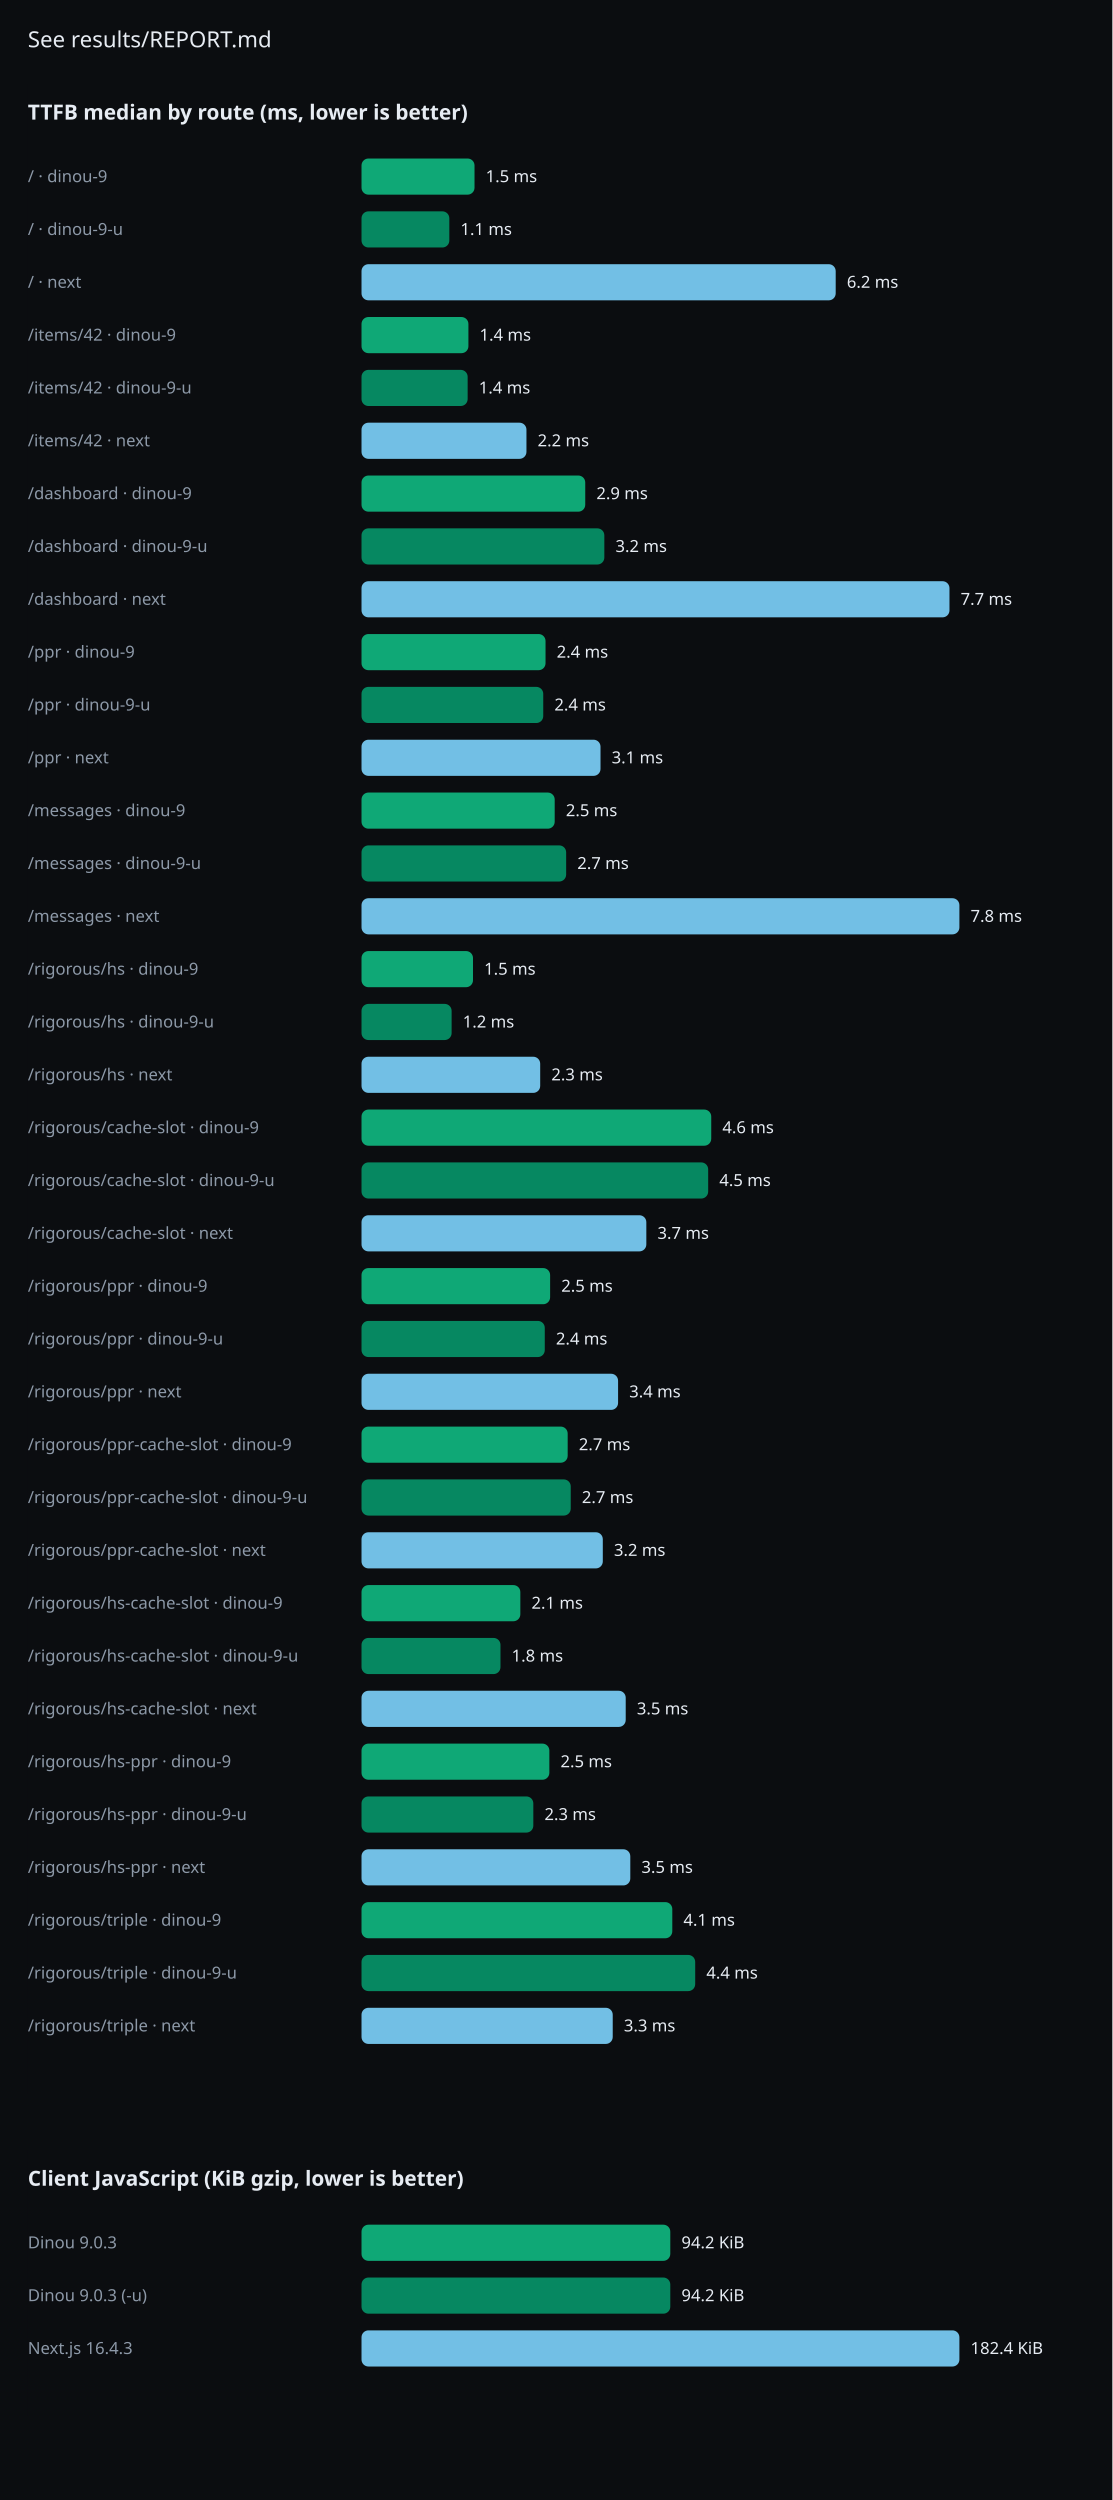
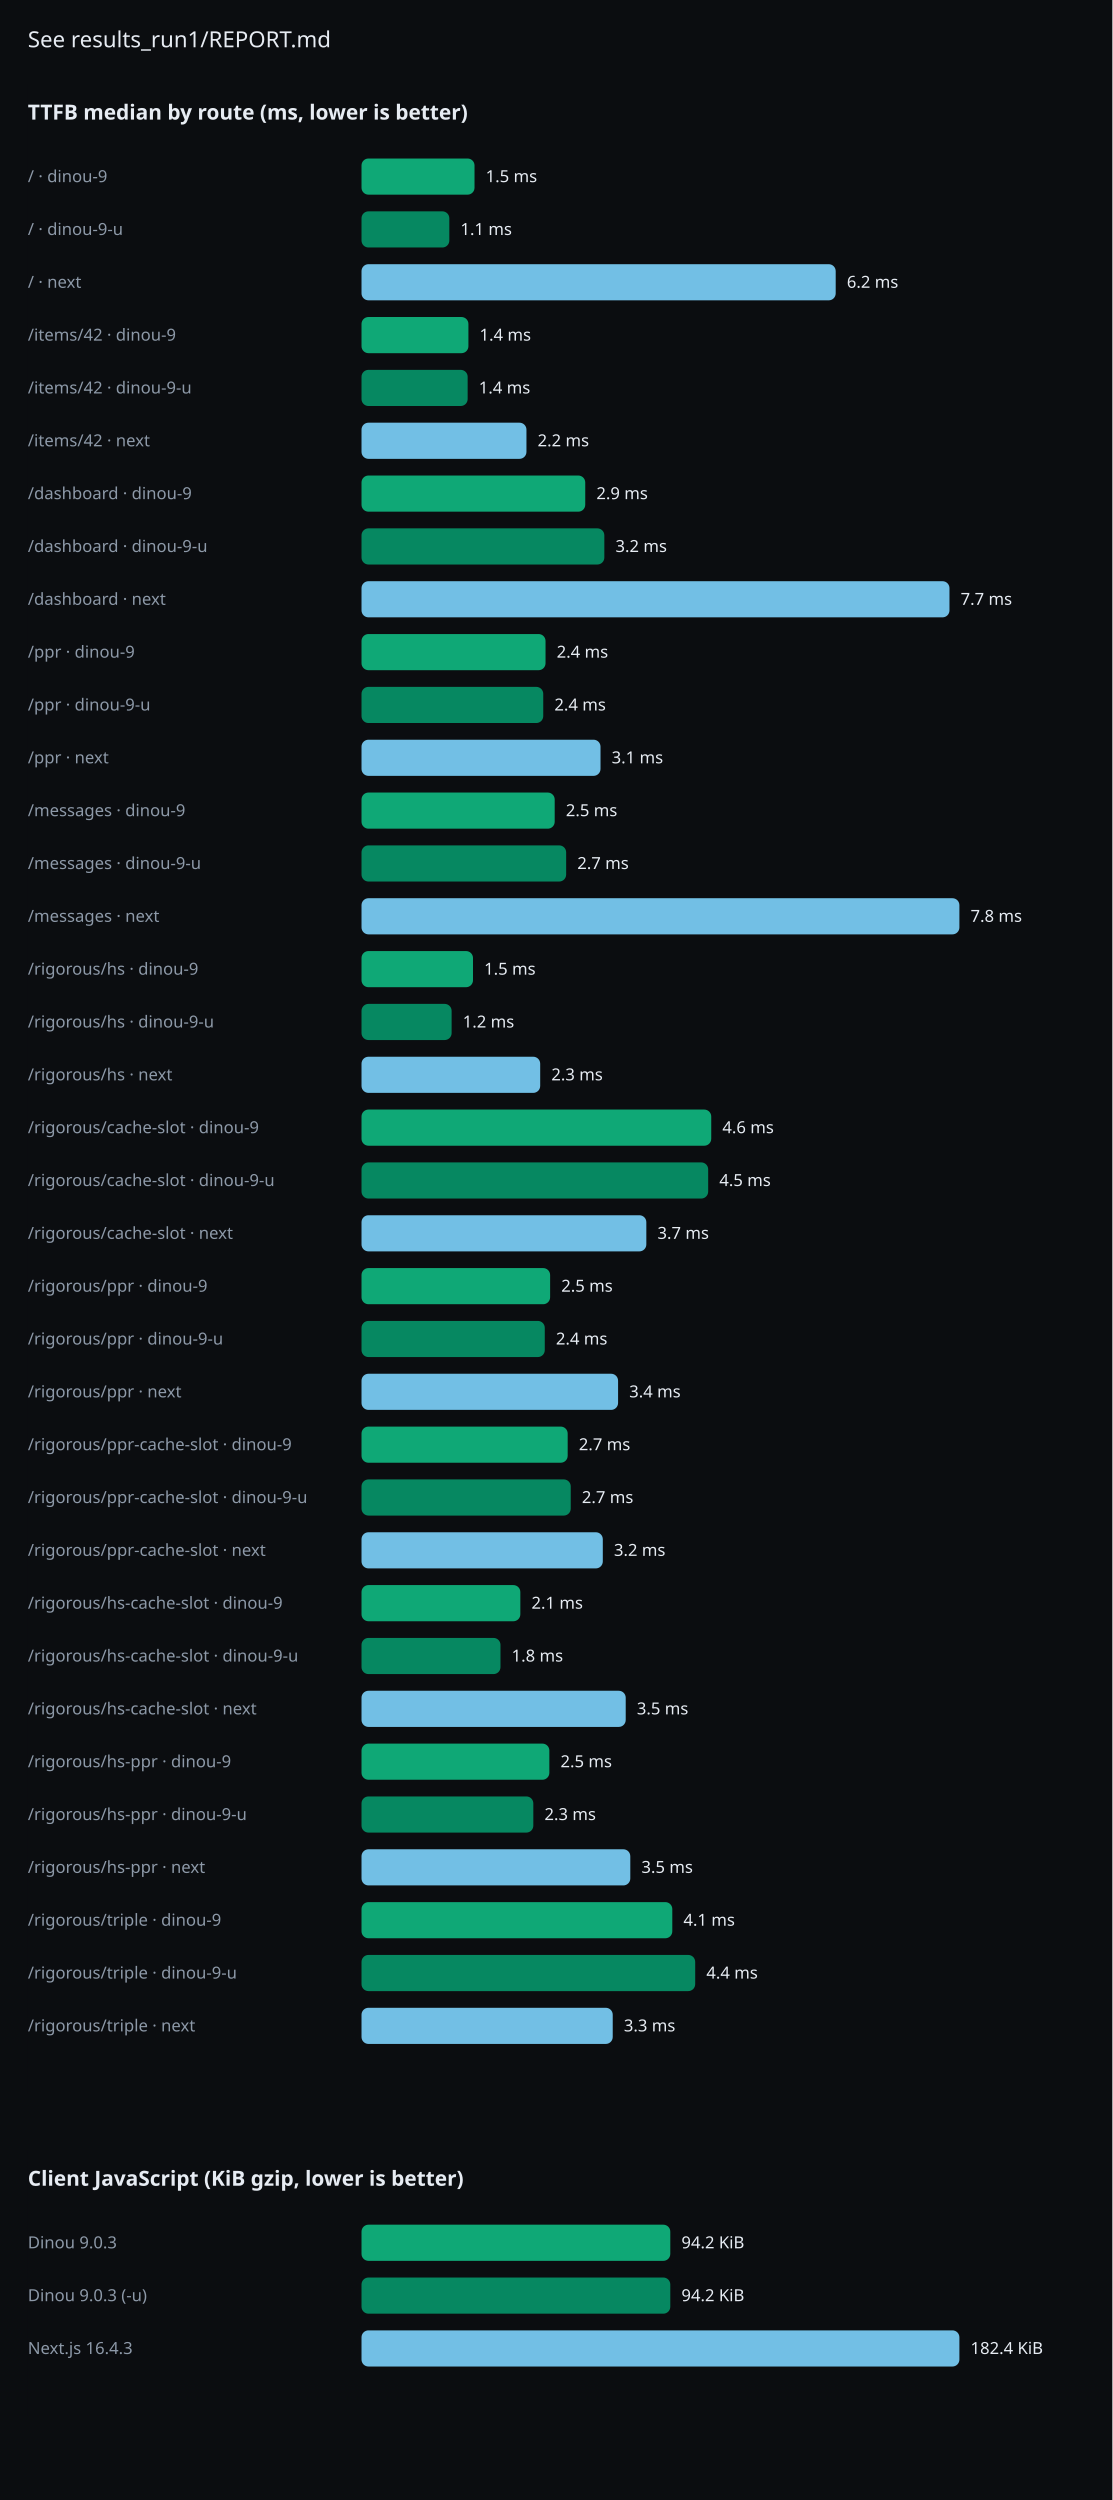
<svg xmlns="http://www.w3.org/2000/svg" width="800" height="1798">
  <rect width="100%" height="100%" fill="#0b0d10" />
-   <text x="20" y="34" font-family="ui-sans-serif" font-size="16" fill="#e7ecf3">See results/REPORT.md</text>
+   <text x="20" y="34" font-family="ui-sans-serif" font-size="16" fill="#e7ecf3">See results_run1/REPORT.md</text>
  <g transform="translate(20,60)">
    <svg width="760" height="1446" viewBox="0 0 760 1446">
      <rect width="100%" height="100%" fill="#0b0d10" />
      <text x="0" y="26" font-family="ui-sans-serif" font-size="15" font-weight="600" fill="#e7ecf3">TTFB median by route (ms, lower is better)</text>
      <text x="0" y="71" font-family="ui-sans-serif" font-size="12" fill="#8d99a8">/ · dinou-9</text>
      <rect x="240" y="54" width="81.277" height="26" rx="5" fill="#10b981" opacity="0.9" />
      <text x="329.277" y="71" font-family="ui-monospace" font-size="12" fill="#e7ecf3">1.5 ms</text>
      <text x="0" y="109" font-family="ui-sans-serif" font-size="12" fill="#8d99a8">/ · dinou-9-u</text>
      <rect x="240" y="92" width="63.155" height="26" rx="5" fill="#059669" opacity="0.9" />
      <text x="311.155" y="109" font-family="ui-monospace" font-size="12" fill="#e7ecf3">1.1 ms</text>
      <text x="0" y="147" font-family="ui-sans-serif" font-size="12" fill="#8d99a8">/ · next</text>
      <rect x="240" y="130" width="341.034" height="26" rx="5" fill="#7dd3fc" opacity="0.9" />
      <text x="589.034" y="147" font-family="ui-monospace" font-size="12" fill="#e7ecf3">6.2 ms</text>
      <text x="0" y="185" font-family="ui-sans-serif" font-size="12" fill="#8d99a8">/items/42 · dinou-9</text>
      <rect x="240" y="168" width="76.884" height="26" rx="5" fill="#10b981" opacity="0.9" />
      <text x="324.884" y="185" font-family="ui-monospace" font-size="12" fill="#e7ecf3">1.4 ms</text>
      <text x="0" y="223" font-family="ui-sans-serif" font-size="12" fill="#8d99a8">/items/42 · dinou-9-u</text>
      <rect x="240" y="206" width="76.335" height="26" rx="5" fill="#059669" opacity="0.9" />
      <text x="324.335" y="223" font-family="ui-monospace" font-size="12" fill="#e7ecf3">1.4 ms</text>
      <text x="0" y="261" font-family="ui-sans-serif" font-size="12" fill="#8d99a8">/items/42 · next</text>
      <rect x="240" y="244" width="118.621" height="26" rx="5" fill="#7dd3fc" opacity="0.9" />
      <text x="366.621" y="261" font-family="ui-monospace" font-size="12" fill="#e7ecf3">2.2 ms</text>
      <text x="0" y="299" font-family="ui-sans-serif" font-size="12" fill="#8d99a8">/dashboard · dinou-9</text>
      <rect x="240" y="282" width="160.907" height="26" rx="5" fill="#10b981" opacity="0.9" />
      <text x="408.907" y="299" font-family="ui-monospace" font-size="12" fill="#e7ecf3">2.9 ms</text>
      <text x="0" y="337" font-family="ui-sans-serif" font-size="12" fill="#8d99a8">/dashboard · dinou-9-u</text>
      <rect x="240" y="320" width="174.636" height="26" rx="5" fill="#059669" opacity="0.9" />
      <text x="422.636" y="337" font-family="ui-monospace" font-size="12" fill="#e7ecf3">3.2 ms</text>
      <text x="0" y="375" font-family="ui-sans-serif" font-size="12" fill="#8d99a8">/dashboard · next</text>
      <rect x="240" y="358" width="422.861" height="26" rx="5" fill="#7dd3fc" opacity="0.9" />
      <text x="670.861" y="375" font-family="ui-monospace" font-size="12" fill="#e7ecf3">7.7 ms</text>
      <text x="0" y="413" font-family="ui-sans-serif" font-size="12" fill="#8d99a8">/ppr · dinou-9</text>
      <rect x="240" y="396" width="132.35" height="26" rx="5" fill="#10b981" opacity="0.9" />
      <text x="380.35" y="413" font-family="ui-monospace" font-size="12" fill="#e7ecf3">2.4 ms</text>
      <text x="0" y="451" font-family="ui-sans-serif" font-size="12" fill="#8d99a8">/ppr · dinou-9-u</text>
      <rect x="240" y="434" width="130.702" height="26" rx="5" fill="#059669" opacity="0.9" />
      <text x="378.702" y="451" font-family="ui-monospace" font-size="12" fill="#e7ecf3">2.4 ms</text>
      <text x="0" y="489" font-family="ui-sans-serif" font-size="12" fill="#8d99a8">/ppr · next</text>
      <rect x="240" y="472" width="171.89" height="26" rx="5" fill="#7dd3fc" opacity="0.9" />
      <text x="419.89" y="489" font-family="ui-monospace" font-size="12" fill="#e7ecf3">3.1 ms</text>
      <text x="0" y="527" font-family="ui-sans-serif" font-size="12" fill="#8d99a8">/messages · dinou-9</text>
      <rect x="240" y="510" width="138.94" height="26" rx="5" fill="#10b981" opacity="0.9" />
      <text x="386.94" y="527" font-family="ui-monospace" font-size="12" fill="#e7ecf3">2.5 ms</text>
      <text x="0" y="565" font-family="ui-sans-serif" font-size="12" fill="#8d99a8">/messages · dinou-9-u</text>
      <rect x="240" y="548" width="147.178" height="26" rx="5" fill="#059669" opacity="0.9" />
      <text x="395.178" y="565" font-family="ui-monospace" font-size="12" fill="#e7ecf3">2.7 ms</text>
      <text x="0" y="603" font-family="ui-sans-serif" font-size="12" fill="#8d99a8">/messages · next</text>
      <rect x="240" y="586" width="430" height="26" rx="5" fill="#7dd3fc" opacity="0.9" />
      <text x="678" y="603" font-family="ui-monospace" font-size="12" fill="#e7ecf3">7.8 ms</text>
      <text x="0" y="641" font-family="ui-sans-serif" font-size="12" fill="#8d99a8">/rigorous/hs · dinou-9</text>
      <rect x="240" y="624" width="80.179" height="26" rx="5" fill="#10b981" opacity="0.9" />
      <text x="328.179" y="641" font-family="ui-monospace" font-size="12" fill="#e7ecf3">1.5 ms</text>
      <text x="0" y="679" font-family="ui-sans-serif" font-size="12" fill="#8d99a8">/rigorous/hs · dinou-9-u</text>
      <rect x="240" y="662" width="64.802" height="26" rx="5" fill="#059669" opacity="0.9" />
      <text x="312.802" y="679" font-family="ui-monospace" font-size="12" fill="#e7ecf3">1.2 ms</text>
      <text x="0" y="717" font-family="ui-sans-serif" font-size="12" fill="#8d99a8">/rigorous/hs · next</text>
      <rect x="240" y="700" width="128.506" height="26" rx="5" fill="#7dd3fc" opacity="0.9" />
      <text x="376.506" y="717" font-family="ui-monospace" font-size="12" fill="#e7ecf3">2.3 ms</text>
      <text x="0" y="755" font-family="ui-sans-serif" font-size="12" fill="#8d99a8">/rigorous/cache-slot · dinou-9</text>
      <rect x="240" y="738" width="251.52" height="26" rx="5" fill="#10b981" opacity="0.9" />
      <text x="499.52" y="755" font-family="ui-monospace" font-size="12" fill="#e7ecf3">4.6 ms</text>
      <text x="0" y="793" font-family="ui-sans-serif" font-size="12" fill="#8d99a8">/rigorous/cache-slot · dinou-9-u</text>
      <rect x="240" y="776" width="249.323" height="26" rx="5" fill="#059669" opacity="0.9" />
      <text x="497.323" y="793" font-family="ui-monospace" font-size="12" fill="#e7ecf3">4.5 ms</text>
      <text x="0" y="831" font-family="ui-sans-serif" font-size="12" fill="#8d99a8">/rigorous/cache-slot · next</text>
      <rect x="240" y="814" width="204.84" height="26" rx="5" fill="#7dd3fc" opacity="0.9" />
      <text x="452.84" y="831" font-family="ui-monospace" font-size="12" fill="#e7ecf3">3.7 ms</text>
      <text x="0" y="869" font-family="ui-sans-serif" font-size="12" fill="#8d99a8">/rigorous/ppr · dinou-9</text>
      <rect x="240" y="852" width="135.645" height="26" rx="5" fill="#10b981" opacity="0.9" />
      <text x="383.645" y="869" font-family="ui-monospace" font-size="12" fill="#e7ecf3">2.5 ms</text>
      <text x="0" y="907" font-family="ui-sans-serif" font-size="12" fill="#8d99a8">/rigorous/ppr · dinou-9-u</text>
      <rect x="240" y="890" width="131.801" height="26" rx="5" fill="#059669" opacity="0.9" />
      <text x="379.801" y="907" font-family="ui-monospace" font-size="12" fill="#e7ecf3">2.4 ms</text>
      <text x="0" y="945" font-family="ui-sans-serif" font-size="12" fill="#8d99a8">/rigorous/ppr · next</text>
      <rect x="240" y="928" width="184.521" height="26" rx="5" fill="#7dd3fc" opacity="0.9" />
      <text x="432.521" y="945" font-family="ui-monospace" font-size="12" fill="#e7ecf3">3.4 ms</text>
      <text x="0" y="983" font-family="ui-sans-serif" font-size="12" fill="#8d99a8">/rigorous/ppr-cache-slot · dinou-9</text>
      <rect x="240" y="966" width="148.276" height="26" rx="5" fill="#10b981" opacity="0.9" />
      <text x="396.276" y="983" font-family="ui-monospace" font-size="12" fill="#e7ecf3">2.7 ms</text>
      <text x="0" y="1021" font-family="ui-sans-serif" font-size="12" fill="#8d99a8">/rigorous/ppr-cache-slot · dinou-9-u</text>
      <rect x="240" y="1004" width="150.473" height="26" rx="5" fill="#059669" opacity="0.9" />
      <text x="398.473" y="1021" font-family="ui-monospace" font-size="12" fill="#e7ecf3">2.7 ms</text>
      <text x="0" y="1059" font-family="ui-sans-serif" font-size="12" fill="#8d99a8">/rigorous/ppr-cache-slot · next</text>
      <rect x="240" y="1042" width="173.538" height="26" rx="5" fill="#7dd3fc" opacity="0.9" />
      <text x="421.538" y="1059" font-family="ui-monospace" font-size="12" fill="#e7ecf3">3.2 ms</text>
      <text x="0" y="1097" font-family="ui-sans-serif" font-size="12" fill="#8d99a8">/rigorous/hs-cache-slot · dinou-9</text>
      <rect x="240" y="1080" width="114.227" height="26" rx="5" fill="#10b981" opacity="0.9" />
      <text x="362.227" y="1097" font-family="ui-monospace" font-size="12" fill="#e7ecf3">2.1 ms</text>
      <text x="0" y="1135" font-family="ui-sans-serif" font-size="12" fill="#8d99a8">/rigorous/hs-cache-slot · dinou-9-u</text>
      <rect x="240" y="1118" width="99.949" height="26" rx="5" fill="#059669" opacity="0.9" />
      <text x="347.949" y="1135" font-family="ui-monospace" font-size="12" fill="#e7ecf3">1.8 ms</text>
      <text x="0" y="1173" font-family="ui-sans-serif" font-size="12" fill="#8d99a8">/rigorous/hs-cache-slot · next</text>
      <rect x="240" y="1156" width="190.013" height="26" rx="5" fill="#7dd3fc" opacity="0.9" />
      <text x="438.013" y="1173" font-family="ui-monospace" font-size="12" fill="#e7ecf3">3.5 ms</text>
      <text x="0" y="1211" font-family="ui-sans-serif" font-size="12" fill="#8d99a8">/rigorous/hs-ppr · dinou-9</text>
      <rect x="240" y="1194" width="135.096" height="26" rx="5" fill="#10b981" opacity="0.9" />
      <text x="383.096" y="1211" font-family="ui-monospace" font-size="12" fill="#e7ecf3">2.5 ms</text>
      <text x="0" y="1249" font-family="ui-sans-serif" font-size="12" fill="#8d99a8">/rigorous/hs-ppr · dinou-9-u</text>
      <rect x="240" y="1232" width="123.563" height="26" rx="5" fill="#059669" opacity="0.9" />
      <text x="371.563" y="1249" font-family="ui-monospace" font-size="12" fill="#e7ecf3">2.3 ms</text>
      <text x="0" y="1287" font-family="ui-sans-serif" font-size="12" fill="#8d99a8">/rigorous/hs-ppr · next</text>
      <rect x="240" y="1270" width="193.308" height="26" rx="5" fill="#7dd3fc" opacity="0.9" />
      <text x="441.308" y="1287" font-family="ui-monospace" font-size="12" fill="#e7ecf3">3.5 ms</text>
      <text x="0" y="1325" font-family="ui-sans-serif" font-size="12" fill="#8d99a8">/rigorous/triple · dinou-9</text>
      <rect x="240" y="1308" width="223.512" height="26" rx="5" fill="#10b981" opacity="0.9" />
      <text x="471.512" y="1325" font-family="ui-monospace" font-size="12" fill="#e7ecf3">4.1 ms</text>
      <text x="0" y="1363" font-family="ui-sans-serif" font-size="12" fill="#8d99a8">/rigorous/triple · dinou-9-u</text>
      <rect x="240" y="1346" width="239.987" height="26" rx="5" fill="#059669" opacity="0.9" />
      <text x="487.987" y="1363" font-family="ui-monospace" font-size="12" fill="#e7ecf3">4.4 ms</text>
      <text x="0" y="1401" font-family="ui-sans-serif" font-size="12" fill="#8d99a8">/rigorous/triple · next</text>
      <rect x="240" y="1384" width="180.677" height="26" rx="5" fill="#7dd3fc" opacity="0.9" />
      <text x="428.677" y="1401" font-family="ui-monospace" font-size="12" fill="#e7ecf3">3.3 ms</text>
    </svg>
  </g>
  <g transform="translate(20,1546)">
    <svg width="760" height="192" viewBox="0 0 760 192">
      <rect width="100%" height="100%" fill="#0b0d10" />
      <text x="0" y="26" font-family="ui-sans-serif" font-size="15" font-weight="600" fill="#e7ecf3">Client JavaScript (KiB gzip, lower is better)</text>
      <text x="0" y="71" font-family="ui-sans-serif" font-size="12" fill="#8d99a8">Dinou 9.0.3</text>
      <rect x="240" y="54" width="222.072" height="26" rx="5" fill="#10b981" opacity="0.9" />
      <text x="470.072" y="71" font-family="ui-monospace" font-size="12" fill="#e7ecf3">94.2 KiB</text>
      <text x="0" y="109" font-family="ui-sans-serif" font-size="12" fill="#8d99a8">Dinou 9.0.3 (-u)</text>
      <rect x="240" y="92" width="222.072" height="26" rx="5" fill="#059669" opacity="0.9" />
      <text x="470.072" y="109" font-family="ui-monospace" font-size="12" fill="#e7ecf3">94.2 KiB</text>
      <text x="0" y="147" font-family="ui-sans-serif" font-size="12" fill="#8d99a8">Next.js 16.4.3</text>
      <rect x="240" y="130" width="430" height="26" rx="5" fill="#7dd3fc" opacity="0.9" />
      <text x="678" y="147" font-family="ui-monospace" font-size="12" fill="#e7ecf3">182.4 KiB</text>
    </svg>
  </g>
</svg>
